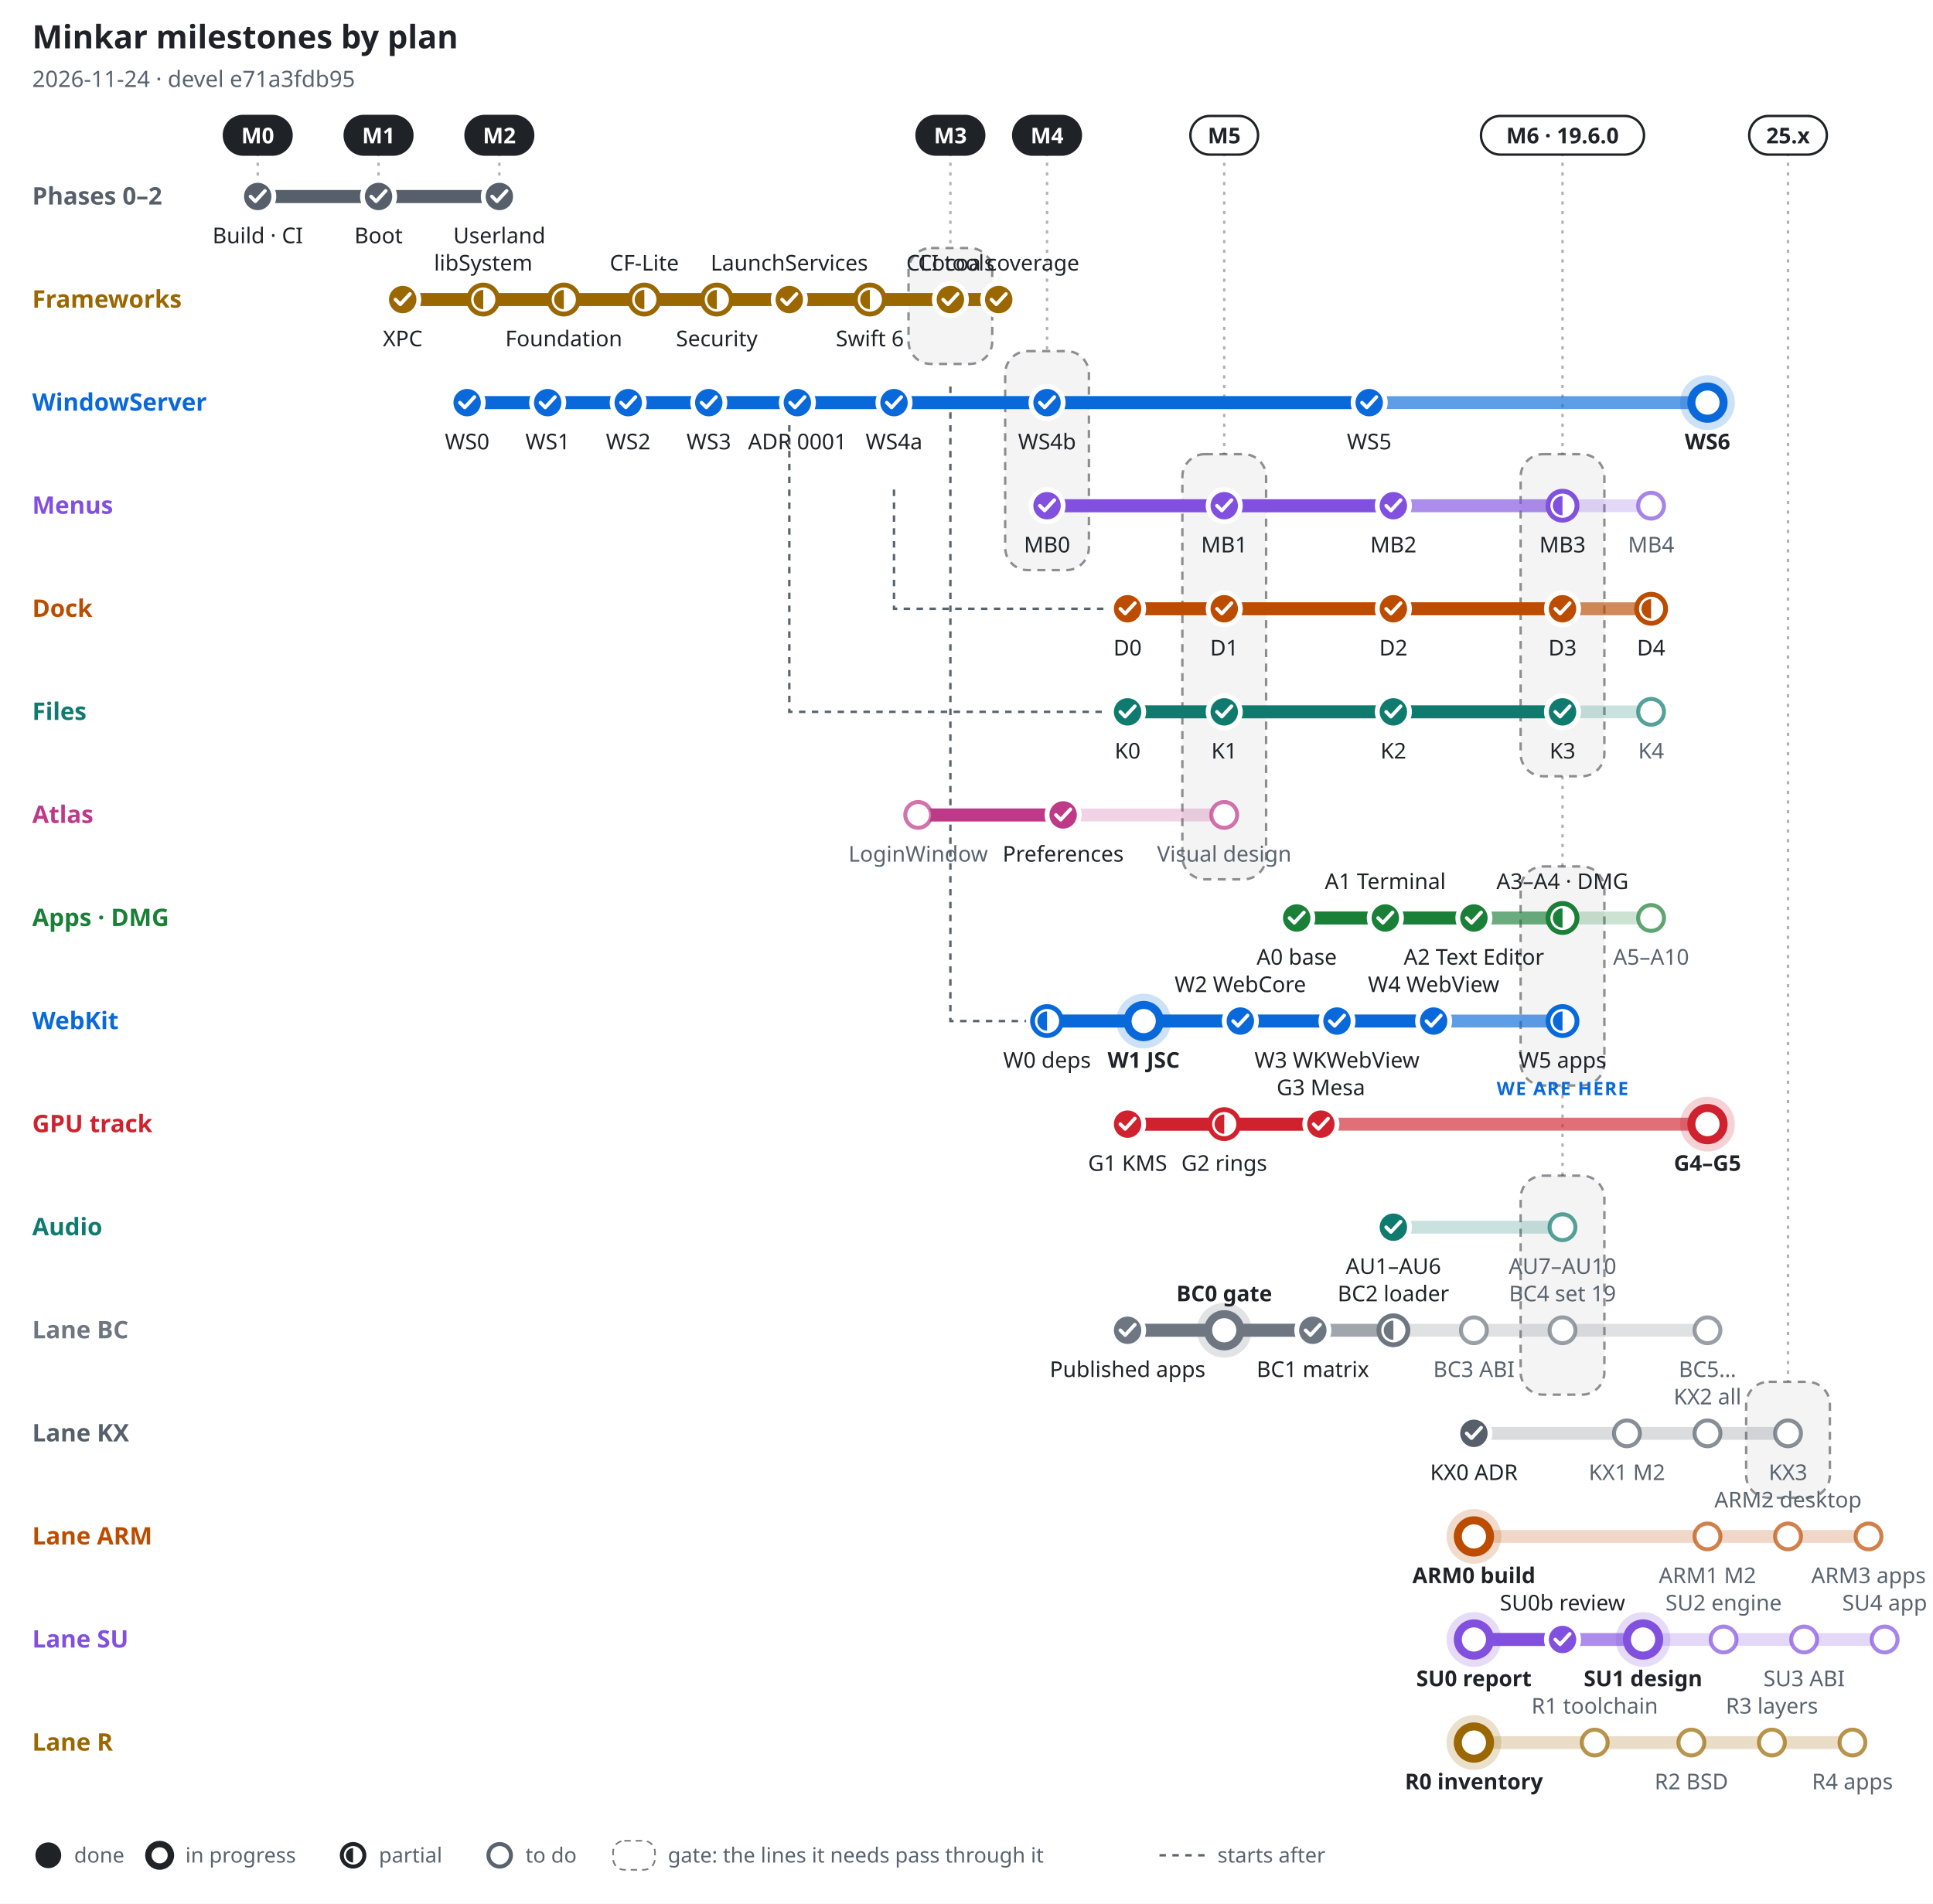
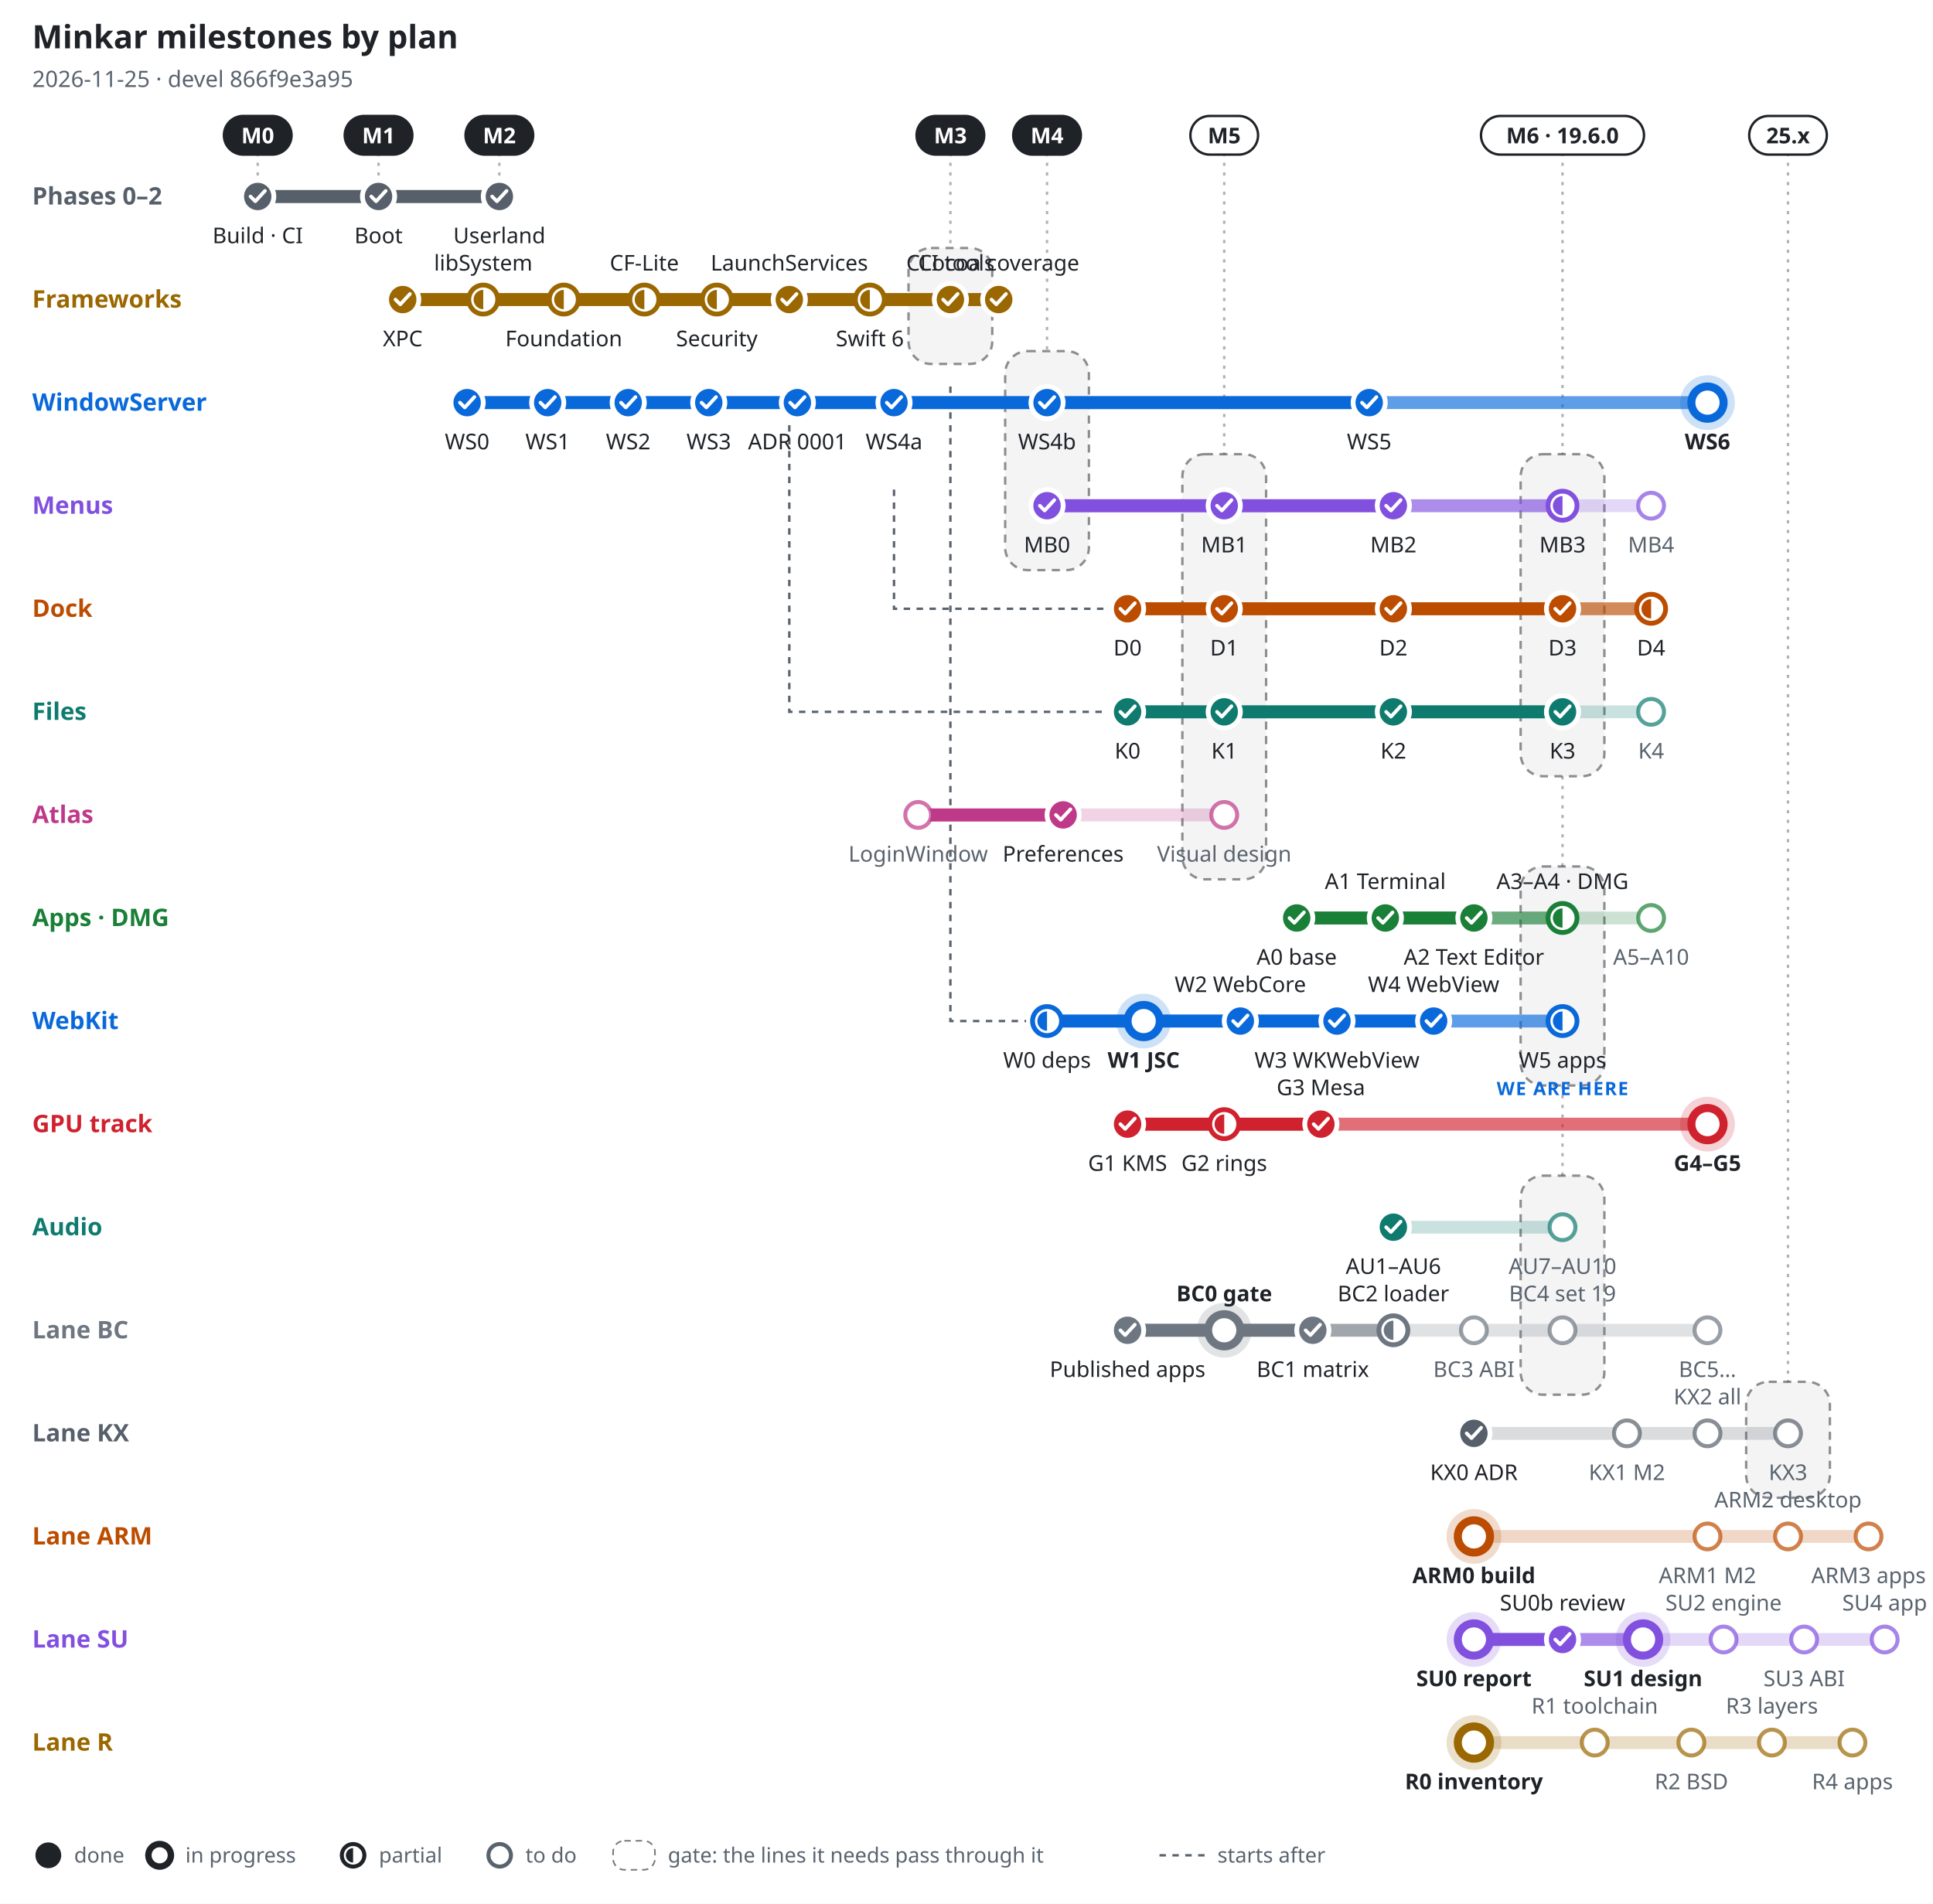
- <svg xmlns="http://www.w3.org/2000/svg" width="1200" height="1182" viewBox="0 0 1200 1182" font-family="-apple-system, BlinkMacSystemFont, 'Segoe UI', 'Noto Sans', Helvetica, Arial, sans-serif" role="img" aria-label="Minkar milestones by plan, 2026-11-24">
+ <svg xmlns="http://www.w3.org/2000/svg" width="1200" height="1182" viewBox="0 0 1200 1182" font-family="-apple-system, BlinkMacSystemFont, 'Segoe UI', 'Noto Sans', Helvetica, Arial, sans-serif" role="img" aria-label="Minkar milestones by plan, 2026-11-25">
  <rect width="1200" height="1182" fill="#ffffff" />
  <text x="20" y="30" font-size="20" font-weight="700" fill="#1f2328" text-anchor="start">Minkar milestones by plan</text>
-   <text x="20" y="54" font-size="14" font-weight="400" fill="#59636e" text-anchor="start">2026-11-24 · devel e71a3fdb95</text>
+   <text x="20" y="54" font-size="14" font-weight="400" fill="#59636e" text-anchor="start">2026-11-25 · devel 866f9e3a95</text>
  <line x1="160" y1="95" x2="160" y2="110" stroke="#1f2328" stroke-opacity=".35" stroke-width="1.5" stroke-dasharray="2 4" />
  <rect x="139" y="72" width="42" height="24" rx="12" fill="#1f2328" stroke="#1f2328" stroke-width="1.5" />
  <text x="160" y="89" font-size="13.5" font-weight="700" fill="#ffffff" text-anchor="middle">M0</text>
  <line x1="235" y1="95" x2="235" y2="110" stroke="#1f2328" stroke-opacity=".35" stroke-width="1.5" stroke-dasharray="2 4" />
  <rect x="214" y="72" width="42" height="24" rx="12" fill="#1f2328" stroke="#1f2328" stroke-width="1.5" />
  <text x="235" y="89" font-size="13.5" font-weight="700" fill="#ffffff" text-anchor="middle">M1</text>
  <line x1="310" y1="95" x2="310" y2="110" stroke="#1f2328" stroke-opacity=".35" stroke-width="1.5" stroke-dasharray="2 4" />
  <rect x="289" y="72" width="42" height="24" rx="12" fill="#1f2328" stroke="#1f2328" stroke-width="1.5" />
  <text x="310" y="89" font-size="13.5" font-weight="700" fill="#ffffff" text-anchor="middle">M2</text>
  <line x1="590" y1="95" x2="590" y2="154" stroke="#1f2328" stroke-opacity=".35" stroke-width="1.5" stroke-dasharray="2 4" />
  <rect x="564" y="154" width="52" height="72" rx="14" fill="#1f2328" fill-opacity=".05" stroke="#1f2328" stroke-opacity=".5" stroke-width="1.5" stroke-dasharray="5 4" />
  <rect x="569" y="72" width="42" height="24" rx="12" fill="#1f2328" stroke="#1f2328" stroke-width="1.5" />
  <text x="590" y="89" font-size="13.5" font-weight="700" fill="#ffffff" text-anchor="middle">M3</text>
  <line x1="650" y1="95" x2="650" y2="218" stroke="#1f2328" stroke-opacity=".35" stroke-width="1.5" stroke-dasharray="2 4" />
  <rect x="624" y="218" width="52" height="136" rx="14" fill="#1f2328" fill-opacity=".05" stroke="#1f2328" stroke-opacity=".5" stroke-width="1.5" stroke-dasharray="5 4" />
  <rect x="629" y="72" width="42" height="24" rx="12" fill="#1f2328" stroke="#1f2328" stroke-width="1.5" />
  <text x="650" y="89" font-size="13.5" font-weight="700" fill="#ffffff" text-anchor="middle">M4</text>
  <line x1="760" y1="95" x2="760" y2="282" stroke="#1f2328" stroke-opacity=".35" stroke-width="1.5" stroke-dasharray="2 4" />
  <rect x="734" y="282" width="52" height="264" rx="14" fill="#1f2328" fill-opacity=".05" stroke="#1f2328" stroke-opacity=".5" stroke-width="1.5" stroke-dasharray="5 4" />
  <rect x="739" y="72" width="42" height="24" rx="12" fill="#ffffff" stroke="#1f2328" stroke-width="1.5" />
  <text x="760" y="89" font-size="13.5" font-weight="700" fill="#1f2328" text-anchor="middle">M5</text>
  <line x1="970" y1="95" x2="970" y2="282" stroke="#1f2328" stroke-opacity=".35" stroke-width="1.5" stroke-dasharray="2 4" />
  <rect x="944" y="282" width="52" height="200" rx="14" fill="#1f2328" fill-opacity=".05" stroke="#1f2328" stroke-opacity=".5" stroke-width="1.5" stroke-dasharray="5 4" />
  <line x1="970" y1="482" x2="970" y2="538" stroke="#1f2328" stroke-opacity=".35" stroke-width="1.5" stroke-dasharray="2 4" />
  <rect x="944" y="538" width="52" height="136" rx="14" fill="#1f2328" fill-opacity=".05" stroke="#1f2328" stroke-opacity=".5" stroke-width="1.5" stroke-dasharray="5 4" />
  <line x1="970" y1="674" x2="970" y2="730" stroke="#1f2328" stroke-opacity=".35" stroke-width="1.5" stroke-dasharray="2 4" />
  <rect x="944" y="730" width="52" height="136" rx="14" fill="#1f2328" fill-opacity=".05" stroke="#1f2328" stroke-opacity=".5" stroke-width="1.5" stroke-dasharray="5 4" />
  <rect x="919.4" y="72" width="101.2" height="24" rx="12" fill="#ffffff" stroke="#1f2328" stroke-width="1.5" />
  <text x="970" y="89" font-size="13.5" font-weight="700" fill="#1f2328" text-anchor="middle">M6 · 19.6.0</text>
  <line x1="1110" y1="95" x2="1110" y2="858" stroke="#1f2328" stroke-opacity=".35" stroke-width="1.5" stroke-dasharray="2 4" />
  <rect x="1084" y="858" width="52" height="72" rx="14" fill="#1f2328" fill-opacity=".05" stroke="#1f2328" stroke-opacity=".5" stroke-width="1.5" stroke-dasharray="5 4" />
  <rect x="1085.9" y="72" width="48.2" height="24" rx="12" fill="#ffffff" stroke="#1f2328" stroke-width="1.5" />
  <text x="1110" y="89" font-size="13.5" font-weight="700" fill="#1f2328" text-anchor="middle">25.x</text>
  <path d="M555 304 V378 H687" fill="none" stroke="#59636e" stroke-width="1.5" stroke-dasharray="4 4" />
  <path d="M490 240 V442 H687" fill="none" stroke="#59636e" stroke-width="1.5" stroke-dasharray="4 4" />
  <path d="M590 240 V634 H637" fill="none" stroke="#59636e" stroke-width="1.5" stroke-dasharray="4 4" />
  <text x="20" y="127" font-size="15" font-weight="700" fill="#57606a" text-anchor="start">Phases 0–2</text>
  <line x1="160" y1="122" x2="310" y2="122" stroke="#57606a" stroke-opacity=".22" stroke-width="8" stroke-linecap="round" />
  <line x1="160" y1="122" x2="310" y2="122" stroke="#57606a" stroke-opacity=".55" stroke-width="8" stroke-linecap="round" />
  <line x1="160" y1="122" x2="310" y2="122" stroke="#57606a" stroke-opacity="1" stroke-width="8" stroke-linecap="round" />
  <circle cx="160" cy="122" r="10" fill="#57606a" stroke="#ffffff" stroke-width="3" />
  <path d="M155.5 122 l3 3 l6 -6.5" fill="none" stroke="#ffffff" stroke-width="2.2" stroke-linecap="round" stroke-linejoin="round" />
  <text x="160" y="151" font-size="13.5" font-weight="500" fill="#1f2328" text-anchor="middle">Build · CI</text>
  <circle cx="235" cy="122" r="10" fill="#57606a" stroke="#ffffff" stroke-width="3" />
  <path d="M230.5 122 l3 3 l6 -6.5" fill="none" stroke="#ffffff" stroke-width="2.2" stroke-linecap="round" stroke-linejoin="round" />
  <text x="235" y="151" font-size="13.5" font-weight="500" fill="#1f2328" text-anchor="middle">Boot</text>
  <circle cx="310" cy="122" r="10" fill="#57606a" stroke="#ffffff" stroke-width="3" />
  <path d="M305.5 122 l3 3 l6 -6.5" fill="none" stroke="#ffffff" stroke-width="2.2" stroke-linecap="round" stroke-linejoin="round" />
  <text x="310" y="151" font-size="13.5" font-weight="500" fill="#1f2328" text-anchor="middle">Userland</text>
  <text x="20" y="191" font-size="15" font-weight="700" fill="#9a6700" text-anchor="start">Frameworks</text>
  <line x1="250" y1="186" x2="620" y2="186" stroke="#9a6700" stroke-opacity=".22" stroke-width="8" stroke-linecap="round" />
  <line x1="250" y1="186" x2="620" y2="186" stroke="#9a6700" stroke-opacity=".55" stroke-width="8" stroke-linecap="round" />
  <line x1="250" y1="186" x2="620" y2="186" stroke="#9a6700" stroke-opacity="1" stroke-width="8" stroke-linecap="round" />
  <circle cx="250" cy="186" r="10" fill="#9a6700" stroke="#ffffff" stroke-width="3" />
  <path d="M245.5 186 l3 3 l6 -6.5" fill="none" stroke="#ffffff" stroke-width="2.2" stroke-linecap="round" stroke-linejoin="round" />
  <text x="250" y="215" font-size="13.5" font-weight="500" fill="#1f2328" text-anchor="middle">XPC</text>
  <circle cx="300" cy="186" r="9" fill="#ffffff" stroke="#9a6700" stroke-width="3" />
  <path d="M300 180 A6 6 0 0 0 300 192 Z" fill="#9a6700" />
  <text x="300" y="168" font-size="13.5" font-weight="500" fill="#1f2328" text-anchor="middle">libSystem</text>
  <circle cx="350" cy="186" r="9" fill="#ffffff" stroke="#9a6700" stroke-width="3" />
  <path d="M350 180 A6 6 0 0 0 350 192 Z" fill="#9a6700" />
  <text x="350" y="215" font-size="13.5" font-weight="500" fill="#1f2328" text-anchor="middle">Foundation</text>
  <circle cx="400" cy="186" r="9" fill="#ffffff" stroke="#9a6700" stroke-width="3" />
  <path d="M400 180 A6 6 0 0 0 400 192 Z" fill="#9a6700" />
  <text x="400" y="168" font-size="13.5" font-weight="500" fill="#1f2328" text-anchor="middle">CF-Lite</text>
  <circle cx="445" cy="186" r="9" fill="#ffffff" stroke="#9a6700" stroke-width="3" />
  <path d="M445 180 A6 6 0 0 0 445 192 Z" fill="#9a6700" />
  <text x="445" y="215" font-size="13.5" font-weight="500" fill="#1f2328" text-anchor="middle">Security</text>
  <circle cx="490" cy="186" r="10" fill="#9a6700" stroke="#ffffff" stroke-width="3" />
  <path d="M485.5 186 l3 3 l6 -6.5" fill="none" stroke="#ffffff" stroke-width="2.2" stroke-linecap="round" stroke-linejoin="round" />
  <text x="490" y="168" font-size="13.5" font-weight="500" fill="#1f2328" text-anchor="middle">LaunchServices</text>
  <circle cx="540" cy="186" r="9" fill="#ffffff" stroke="#9a6700" stroke-width="3" />
  <path d="M540 180 A6 6 0 0 0 540 192 Z" fill="#9a6700" />
  <text x="540" y="215" font-size="13.5" font-weight="500" fill="#1f2328" text-anchor="middle">Swift 6</text>
  <circle cx="590" cy="186" r="10" fill="#9a6700" stroke="#ffffff" stroke-width="3" />
  <path d="M585.5 186 l3 3 l6 -6.5" fill="none" stroke="#ffffff" stroke-width="2.2" stroke-linecap="round" stroke-linejoin="round" />
  <text x="590" y="168" font-size="13.5" font-weight="500" fill="#1f2328" text-anchor="middle">CLI tools</text>
  <circle cx="620" cy="186" r="10" fill="#9a6700" stroke="#ffffff" stroke-width="3" />
  <path d="M615.5 186 l3 3 l6 -6.5" fill="none" stroke="#ffffff" stroke-width="2.2" stroke-linecap="round" stroke-linejoin="round" />
  <text x="620" y="168" font-size="13.5" font-weight="500" fill="#1f2328" text-anchor="middle">Cocoa coverage</text>
  <text x="20" y="255" font-size="15" font-weight="700" fill="#0969da" text-anchor="start">WindowServer</text>
  <line x1="290" y1="250" x2="1060" y2="250" stroke="#0969da" stroke-opacity=".22" stroke-width="8" stroke-linecap="round" />
  <line x1="290" y1="250" x2="1060" y2="250" stroke="#0969da" stroke-opacity=".55" stroke-width="8" stroke-linecap="round" />
  <line x1="290" y1="250" x2="850" y2="250" stroke="#0969da" stroke-opacity="1" stroke-width="8" stroke-linecap="round" />
  <circle cx="290" cy="250" r="10" fill="#0969da" stroke="#ffffff" stroke-width="3" />
  <path d="M285.5 250 l3 3 l6 -6.5" fill="none" stroke="#ffffff" stroke-width="2.2" stroke-linecap="round" stroke-linejoin="round" />
  <text x="290" y="279" font-size="13.5" font-weight="500" fill="#1f2328" text-anchor="middle">WS0</text>
  <circle cx="340" cy="250" r="10" fill="#0969da" stroke="#ffffff" stroke-width="3" />
  <path d="M335.5 250 l3 3 l6 -6.5" fill="none" stroke="#ffffff" stroke-width="2.2" stroke-linecap="round" stroke-linejoin="round" />
  <text x="340" y="279" font-size="13.5" font-weight="500" fill="#1f2328" text-anchor="middle">WS1</text>
  <circle cx="390" cy="250" r="10" fill="#0969da" stroke="#ffffff" stroke-width="3" />
  <path d="M385.5 250 l3 3 l6 -6.5" fill="none" stroke="#ffffff" stroke-width="2.2" stroke-linecap="round" stroke-linejoin="round" />
  <text x="390" y="279" font-size="13.5" font-weight="500" fill="#1f2328" text-anchor="middle">WS2</text>
  <circle cx="440" cy="250" r="10" fill="#0969da" stroke="#ffffff" stroke-width="3" />
  <path d="M435.5 250 l3 3 l6 -6.5" fill="none" stroke="#ffffff" stroke-width="2.2" stroke-linecap="round" stroke-linejoin="round" />
  <text x="440" y="279" font-size="13.5" font-weight="500" fill="#1f2328" text-anchor="middle">WS3</text>
  <circle cx="495" cy="250" r="10" fill="#0969da" stroke="#ffffff" stroke-width="3" />
  <path d="M490.5 250 l3 3 l6 -6.5" fill="none" stroke="#ffffff" stroke-width="2.2" stroke-linecap="round" stroke-linejoin="round" />
  <text x="495" y="279" font-size="13.5" font-weight="500" fill="#1f2328" text-anchor="middle">ADR 0001</text>
  <circle cx="555" cy="250" r="10" fill="#0969da" stroke="#ffffff" stroke-width="3" />
  <path d="M550.5 250 l3 3 l6 -6.5" fill="none" stroke="#ffffff" stroke-width="2.2" stroke-linecap="round" stroke-linejoin="round" />
  <text x="555" y="279" font-size="13.5" font-weight="500" fill="#1f2328" text-anchor="middle">WS4a</text>
  <circle cx="650" cy="250" r="10" fill="#0969da" stroke="#ffffff" stroke-width="3" />
  <path d="M645.5 250 l3 3 l6 -6.5" fill="none" stroke="#ffffff" stroke-width="2.2" stroke-linecap="round" stroke-linejoin="round" />
  <text x="650" y="279" font-size="13.5" font-weight="500" fill="#1f2328" text-anchor="middle">WS4b</text>
  <circle cx="850" cy="250" r="10" fill="#0969da" stroke="#ffffff" stroke-width="3" />
  <path d="M845.5 250 l3 3 l6 -6.5" fill="none" stroke="#ffffff" stroke-width="2.2" stroke-linecap="round" stroke-linejoin="round" />
  <text x="850" y="279" font-size="13.5" font-weight="500" fill="#1f2328" text-anchor="middle">WS5</text>
  <circle cx="1060" cy="250" r="17" fill="#0969da" fill-opacity=".2" />
  <circle cx="1060" cy="250" r="10" fill="#ffffff" stroke="#0969da" stroke-width="5" />
  <text x="1060" y="279" font-size="13.5" font-weight="700" fill="#1f2328" text-anchor="middle">WS6</text>
  <text x="20" y="319" font-size="15" font-weight="700" fill="#8250df" text-anchor="start">Menus</text>
  <line x1="650" y1="314" x2="1025" y2="314" stroke="#8250df" stroke-opacity=".22" stroke-width="8" stroke-linecap="round" />
  <line x1="650" y1="314" x2="970" y2="314" stroke="#8250df" stroke-opacity=".55" stroke-width="8" stroke-linecap="round" />
  <line x1="650" y1="314" x2="865" y2="314" stroke="#8250df" stroke-opacity="1" stroke-width="8" stroke-linecap="round" />
  <circle cx="650" cy="314" r="10" fill="#8250df" stroke="#ffffff" stroke-width="3" />
  <path d="M645.5 314 l3 3 l6 -6.5" fill="none" stroke="#ffffff" stroke-width="2.2" stroke-linecap="round" stroke-linejoin="round" />
  <text x="650" y="343" font-size="13.5" font-weight="500" fill="#1f2328" text-anchor="middle">MB0</text>
  <circle cx="760" cy="314" r="10" fill="#8250df" stroke="#ffffff" stroke-width="3" />
  <path d="M755.5 314 l3 3 l6 -6.5" fill="none" stroke="#ffffff" stroke-width="2.2" stroke-linecap="round" stroke-linejoin="round" />
  <text x="760" y="343" font-size="13.5" font-weight="500" fill="#1f2328" text-anchor="middle">MB1</text>
  <circle cx="865" cy="314" r="10" fill="#8250df" stroke="#ffffff" stroke-width="3" />
  <path d="M860.5 314 l3 3 l6 -6.5" fill="none" stroke="#ffffff" stroke-width="2.2" stroke-linecap="round" stroke-linejoin="round" />
  <text x="865" y="343" font-size="13.5" font-weight="500" fill="#1f2328" text-anchor="middle">MB2</text>
  <circle cx="970" cy="314" r="9" fill="#ffffff" stroke="#8250df" stroke-width="3" />
  <path d="M970 308 A6 6 0 0 0 970 320 Z" fill="#8250df" />
  <text x="970" y="343" font-size="13.5" font-weight="500" fill="#1f2328" text-anchor="middle">MB3</text>
  <circle cx="1025" cy="314" r="8" fill="#ffffff" stroke="#8250df" stroke-opacity=".7" stroke-width="2.5" />
  <text x="1025" y="343" font-size="13.5" font-weight="500" fill="#59636e" text-anchor="middle">MB4</text>
  <text x="20" y="383" font-size="15" font-weight="700" fill="#bc4c00" text-anchor="start">Dock</text>
  <line x1="700" y1="378" x2="1025" y2="378" stroke="#bc4c00" stroke-opacity=".22" stroke-width="8" stroke-linecap="round" />
  <line x1="700" y1="378" x2="1025" y2="378" stroke="#bc4c00" stroke-opacity=".55" stroke-width="8" stroke-linecap="round" />
  <line x1="700" y1="378" x2="970" y2="378" stroke="#bc4c00" stroke-opacity="1" stroke-width="8" stroke-linecap="round" />
  <circle cx="700" cy="378" r="10" fill="#bc4c00" stroke="#ffffff" stroke-width="3" />
  <path d="M695.5 378 l3 3 l6 -6.5" fill="none" stroke="#ffffff" stroke-width="2.2" stroke-linecap="round" stroke-linejoin="round" />
  <text x="700" y="407" font-size="13.5" font-weight="500" fill="#1f2328" text-anchor="middle">D0</text>
  <circle cx="760" cy="378" r="10" fill="#bc4c00" stroke="#ffffff" stroke-width="3" />
  <path d="M755.5 378 l3 3 l6 -6.5" fill="none" stroke="#ffffff" stroke-width="2.2" stroke-linecap="round" stroke-linejoin="round" />
  <text x="760" y="407" font-size="13.5" font-weight="500" fill="#1f2328" text-anchor="middle">D1</text>
  <circle cx="865" cy="378" r="10" fill="#bc4c00" stroke="#ffffff" stroke-width="3" />
  <path d="M860.5 378 l3 3 l6 -6.5" fill="none" stroke="#ffffff" stroke-width="2.2" stroke-linecap="round" stroke-linejoin="round" />
  <text x="865" y="407" font-size="13.5" font-weight="500" fill="#1f2328" text-anchor="middle">D2</text>
  <circle cx="970" cy="378" r="10" fill="#bc4c00" stroke="#ffffff" stroke-width="3" />
  <path d="M965.5 378 l3 3 l6 -6.5" fill="none" stroke="#ffffff" stroke-width="2.2" stroke-linecap="round" stroke-linejoin="round" />
  <text x="970" y="407" font-size="13.5" font-weight="500" fill="#1f2328" text-anchor="middle">D3</text>
  <circle cx="1025" cy="378" r="9" fill="#ffffff" stroke="#bc4c00" stroke-width="3" />
  <path d="M1025 372 A6 6 0 0 0 1025 384 Z" fill="#bc4c00" />
  <text x="1025" y="407" font-size="13.5" font-weight="500" fill="#1f2328" text-anchor="middle">D4</text>
  <text x="20" y="447" font-size="15" font-weight="700" fill="#0f7b6f" text-anchor="start">Files</text>
  <line x1="700" y1="442" x2="1025" y2="442" stroke="#0f7b6f" stroke-opacity=".22" stroke-width="8" stroke-linecap="round" />
  <line x1="700" y1="442" x2="970" y2="442" stroke="#0f7b6f" stroke-opacity=".55" stroke-width="8" stroke-linecap="round" />
  <line x1="700" y1="442" x2="970" y2="442" stroke="#0f7b6f" stroke-opacity="1" stroke-width="8" stroke-linecap="round" />
  <circle cx="700" cy="442" r="10" fill="#0f7b6f" stroke="#ffffff" stroke-width="3" />
  <path d="M695.5 442 l3 3 l6 -6.5" fill="none" stroke="#ffffff" stroke-width="2.2" stroke-linecap="round" stroke-linejoin="round" />
  <text x="700" y="471" font-size="13.5" font-weight="500" fill="#1f2328" text-anchor="middle">K0</text>
  <circle cx="760" cy="442" r="10" fill="#0f7b6f" stroke="#ffffff" stroke-width="3" />
  <path d="M755.5 442 l3 3 l6 -6.5" fill="none" stroke="#ffffff" stroke-width="2.2" stroke-linecap="round" stroke-linejoin="round" />
  <text x="760" y="471" font-size="13.5" font-weight="500" fill="#1f2328" text-anchor="middle">K1</text>
  <circle cx="865" cy="442" r="10" fill="#0f7b6f" stroke="#ffffff" stroke-width="3" />
  <path d="M860.5 442 l3 3 l6 -6.5" fill="none" stroke="#ffffff" stroke-width="2.2" stroke-linecap="round" stroke-linejoin="round" />
  <text x="865" y="471" font-size="13.5" font-weight="500" fill="#1f2328" text-anchor="middle">K2</text>
  <circle cx="970" cy="442" r="10" fill="#0f7b6f" stroke="#ffffff" stroke-width="3" />
  <path d="M965.5 442 l3 3 l6 -6.5" fill="none" stroke="#ffffff" stroke-width="2.2" stroke-linecap="round" stroke-linejoin="round" />
  <text x="970" y="471" font-size="13.5" font-weight="500" fill="#1f2328" text-anchor="middle">K3</text>
  <circle cx="1025" cy="442" r="8" fill="#ffffff" stroke="#0f7b6f" stroke-opacity=".7" stroke-width="2.5" />
  <text x="1025" y="471" font-size="13.5" font-weight="500" fill="#59636e" text-anchor="middle">K4</text>
  <text x="20" y="511" font-size="15" font-weight="700" fill="#bf3989" text-anchor="start">Atlas</text>
  <line x1="570" y1="506" x2="760" y2="506" stroke="#bf3989" stroke-opacity=".22" stroke-width="8" stroke-linecap="round" />
  <line x1="570" y1="506" x2="660" y2="506" stroke="#bf3989" stroke-opacity=".55" stroke-width="8" stroke-linecap="round" />
  <line x1="570" y1="506" x2="660" y2="506" stroke="#bf3989" stroke-opacity="1" stroke-width="8" stroke-linecap="round" />
  <circle cx="570" cy="506" r="8" fill="#ffffff" stroke="#bf3989" stroke-opacity=".7" stroke-width="2.5" />
  <text x="570" y="535" font-size="13.5" font-weight="500" fill="#59636e" text-anchor="middle">LoginWindow</text>
  <circle cx="660" cy="506" r="10" fill="#bf3989" stroke="#ffffff" stroke-width="3" />
  <path d="M655.5 506 l3 3 l6 -6.5" fill="none" stroke="#ffffff" stroke-width="2.2" stroke-linecap="round" stroke-linejoin="round" />
  <text x="660" y="535" font-size="13.5" font-weight="500" fill="#1f2328" text-anchor="middle">Preferences</text>
  <circle cx="760" cy="506" r="8" fill="#ffffff" stroke="#bf3989" stroke-opacity=".7" stroke-width="2.5" />
  <text x="760" y="535" font-size="13.5" font-weight="500" fill="#59636e" text-anchor="middle">Visual design</text>
  <text x="20" y="575" font-size="15" font-weight="700" fill="#1a7f37" text-anchor="start">Apps · DMG</text>
  <line x1="805" y1="570" x2="1025" y2="570" stroke="#1a7f37" stroke-opacity=".22" stroke-width="8" stroke-linecap="round" />
  <line x1="805" y1="570" x2="970" y2="570" stroke="#1a7f37" stroke-opacity=".55" stroke-width="8" stroke-linecap="round" />
  <line x1="805" y1="570" x2="915" y2="570" stroke="#1a7f37" stroke-opacity="1" stroke-width="8" stroke-linecap="round" />
  <circle cx="805" cy="570" r="10" fill="#1a7f37" stroke="#ffffff" stroke-width="3" />
  <path d="M800.5 570 l3 3 l6 -6.5" fill="none" stroke="#ffffff" stroke-width="2.2" stroke-linecap="round" stroke-linejoin="round" />
  <text x="805" y="599" font-size="13.5" font-weight="500" fill="#1f2328" text-anchor="middle">A0 base</text>
  <circle cx="860" cy="570" r="10" fill="#1a7f37" stroke="#ffffff" stroke-width="3" />
  <path d="M855.5 570 l3 3 l6 -6.5" fill="none" stroke="#ffffff" stroke-width="2.2" stroke-linecap="round" stroke-linejoin="round" />
  <text x="860" y="552" font-size="13.5" font-weight="500" fill="#1f2328" text-anchor="middle">A1 Terminal</text>
  <circle cx="915" cy="570" r="10" fill="#1a7f37" stroke="#ffffff" stroke-width="3" />
  <path d="M910.5 570 l3 3 l6 -6.5" fill="none" stroke="#ffffff" stroke-width="2.2" stroke-linecap="round" stroke-linejoin="round" />
  <text x="915" y="599" font-size="13.5" font-weight="500" fill="#1f2328" text-anchor="middle">A2 Text Editor</text>
  <circle cx="970" cy="570" r="9" fill="#ffffff" stroke="#1a7f37" stroke-width="3" />
  <path d="M970 564 A6 6 0 0 0 970 576 Z" fill="#1a7f37" />
  <text x="970" y="552" font-size="13.5" font-weight="500" fill="#1f2328" text-anchor="middle">A3–A4 · DMG</text>
  <circle cx="1025" cy="570" r="8" fill="#ffffff" stroke="#1a7f37" stroke-opacity=".7" stroke-width="2.5" />
  <text x="1025" y="599" font-size="13.5" font-weight="500" fill="#59636e" text-anchor="middle">A5–A10</text>
  <text x="20" y="639" font-size="15" font-weight="700" fill="#0969da" text-anchor="start">WebKit</text>
  <line x1="650" y1="634" x2="970" y2="634" stroke="#0969da" stroke-opacity=".22" stroke-width="8" stroke-linecap="round" />
  <line x1="650" y1="634" x2="970" y2="634" stroke="#0969da" stroke-opacity=".55" stroke-width="8" stroke-linecap="round" />
  <line x1="650" y1="634" x2="890" y2="634" stroke="#0969da" stroke-opacity="1" stroke-width="8" stroke-linecap="round" />
  <circle cx="650" cy="634" r="9" fill="#ffffff" stroke="#0969da" stroke-width="3" />
  <path d="M650 628 A6 6 0 0 0 650 640 Z" fill="#0969da" />
  <text x="650" y="663" font-size="13.5" font-weight="500" fill="#1f2328" text-anchor="middle">W0 deps</text>
  <circle cx="710" cy="634" r="17" fill="#0969da" fill-opacity=".2" />
  <circle cx="710" cy="634" r="10" fill="#ffffff" stroke="#0969da" stroke-width="5" />
  <text x="710" y="663" font-size="13.5" font-weight="700" fill="#1f2328" text-anchor="middle">W1 JSC</text>
  <circle cx="770" cy="634" r="10" fill="#0969da" stroke="#ffffff" stroke-width="3" />
  <path d="M765.5 634 l3 3 l6 -6.5" fill="none" stroke="#ffffff" stroke-width="2.2" stroke-linecap="round" stroke-linejoin="round" />
  <text x="770" y="616" font-size="13.5" font-weight="500" fill="#1f2328" text-anchor="middle">W2 WebCore</text>
  <circle cx="830" cy="634" r="10" fill="#0969da" stroke="#ffffff" stroke-width="3" />
  <path d="M825.5 634 l3 3 l6 -6.5" fill="none" stroke="#ffffff" stroke-width="2.2" stroke-linecap="round" stroke-linejoin="round" />
  <text x="830" y="663" font-size="13.5" font-weight="500" fill="#1f2328" text-anchor="middle">W3 WKWebView</text>
  <circle cx="890" cy="634" r="10" fill="#0969da" stroke="#ffffff" stroke-width="3" />
  <path d="M885.5 634 l3 3 l6 -6.5" fill="none" stroke="#ffffff" stroke-width="2.2" stroke-linecap="round" stroke-linejoin="round" />
  <text x="890" y="616" font-size="13.5" font-weight="500" fill="#1f2328" text-anchor="middle">W4 WebView</text>
  <circle cx="970" cy="634" r="9" fill="#ffffff" stroke="#0969da" stroke-width="3" />
  <path d="M970 628 A6 6 0 0 0 970 640 Z" fill="#0969da" />
  <text x="970" y="663" font-size="13.5" font-weight="500" fill="#1f2328" text-anchor="middle">W5 apps</text>
  <text x="970" y="680" font-size="11.5" font-weight="800" fill="#0969da" text-anchor="middle" letter-spacing=".06em">WE ARE HERE</text>
  <text x="20" y="703" font-size="15" font-weight="700" fill="#cf222e" text-anchor="start">GPU track</text>
  <line x1="700" y1="698" x2="1060" y2="698" stroke="#cf222e" stroke-opacity=".22" stroke-width="8" stroke-linecap="round" />
  <line x1="700" y1="698" x2="1060" y2="698" stroke="#cf222e" stroke-opacity=".55" stroke-width="8" stroke-linecap="round" />
  <line x1="700" y1="698" x2="820" y2="698" stroke="#cf222e" stroke-opacity="1" stroke-width="8" stroke-linecap="round" />
  <circle cx="700" cy="698" r="10" fill="#cf222e" stroke="#ffffff" stroke-width="3" />
  <path d="M695.5 698 l3 3 l6 -6.5" fill="none" stroke="#ffffff" stroke-width="2.2" stroke-linecap="round" stroke-linejoin="round" />
  <text x="700" y="727" font-size="13.5" font-weight="500" fill="#1f2328" text-anchor="middle">G1 KMS</text>
  <circle cx="760" cy="698" r="9" fill="#ffffff" stroke="#cf222e" stroke-width="3" />
  <path d="M760 692 A6 6 0 0 0 760 704 Z" fill="#cf222e" />
  <text x="760" y="727" font-size="13.5" font-weight="500" fill="#1f2328" text-anchor="middle">G2 rings</text>
  <circle cx="820" cy="698" r="10" fill="#cf222e" stroke="#ffffff" stroke-width="3" />
  <path d="M815.5 698 l3 3 l6 -6.5" fill="none" stroke="#ffffff" stroke-width="2.2" stroke-linecap="round" stroke-linejoin="round" />
  <text x="820" y="680" font-size="13.5" font-weight="500" fill="#1f2328" text-anchor="middle">G3 Mesa</text>
  <circle cx="1060" cy="698" r="17" fill="#cf222e" fill-opacity=".2" />
  <circle cx="1060" cy="698" r="10" fill="#ffffff" stroke="#cf222e" stroke-width="5" />
  <text x="1060" y="727" font-size="13.5" font-weight="700" fill="#1f2328" text-anchor="middle">G4–G5</text>
  <text x="20" y="767" font-size="15" font-weight="700" fill="#0f7b6f" text-anchor="start">Audio</text>
  <line x1="865" y1="762" x2="970" y2="762" stroke="#0f7b6f" stroke-opacity=".22" stroke-width="8" stroke-linecap="round" />
  <line x1="865" y1="762" x2="865" y2="762" stroke="#0f7b6f" stroke-opacity=".55" stroke-width="8" stroke-linecap="round" />
  <line x1="865" y1="762" x2="865" y2="762" stroke="#0f7b6f" stroke-opacity="1" stroke-width="8" stroke-linecap="round" />
  <circle cx="865" cy="762" r="10" fill="#0f7b6f" stroke="#ffffff" stroke-width="3" />
  <path d="M860.5 762 l3 3 l6 -6.5" fill="none" stroke="#ffffff" stroke-width="2.2" stroke-linecap="round" stroke-linejoin="round" />
  <text x="865" y="791" font-size="13.5" font-weight="500" fill="#1f2328" text-anchor="middle">AU1–AU6</text>
  <circle cx="970" cy="762" r="8" fill="#ffffff" stroke="#0f7b6f" stroke-opacity=".7" stroke-width="2.5" />
  <text x="970" y="791" font-size="13.5" font-weight="500" fill="#59636e" text-anchor="middle">AU7–AU10</text>
  <text x="20" y="831" font-size="15" font-weight="700" fill="#6e7781" text-anchor="start">Lane BC</text>
  <line x1="700" y1="826" x2="1060" y2="826" stroke="#6e7781" stroke-opacity=".22" stroke-width="8" stroke-linecap="round" />
  <line x1="700" y1="826" x2="865" y2="826" stroke="#6e7781" stroke-opacity=".55" stroke-width="8" stroke-linecap="round" />
  <line x1="700" y1="826" x2="815" y2="826" stroke="#6e7781" stroke-opacity="1" stroke-width="8" stroke-linecap="round" />
  <circle cx="700" cy="826" r="10" fill="#6e7781" stroke="#ffffff" stroke-width="3" />
  <path d="M695.5 826 l3 3 l6 -6.5" fill="none" stroke="#ffffff" stroke-width="2.2" stroke-linecap="round" stroke-linejoin="round" />
  <text x="700" y="855" font-size="13.5" font-weight="500" fill="#1f2328" text-anchor="middle">Published apps</text>
  <circle cx="760" cy="826" r="17" fill="#6e7781" fill-opacity=".2" />
  <circle cx="760" cy="826" r="10" fill="#ffffff" stroke="#6e7781" stroke-width="5" />
  <text x="760" y="808" font-size="13.5" font-weight="700" fill="#1f2328" text-anchor="middle">BC0 gate</text>
  <circle cx="815" cy="826" r="10" fill="#6e7781" stroke="#ffffff" stroke-width="3" />
  <path d="M810.5 826 l3 3 l6 -6.5" fill="none" stroke="#ffffff" stroke-width="2.2" stroke-linecap="round" stroke-linejoin="round" />
  <text x="815" y="855" font-size="13.5" font-weight="500" fill="#1f2328" text-anchor="middle">BC1 matrix</text>
  <circle cx="865" cy="826" r="9" fill="#ffffff" stroke="#6e7781" stroke-width="3" />
  <path d="M865 820 A6 6 0 0 0 865 832 Z" fill="#6e7781" />
  <text x="865" y="808" font-size="13.5" font-weight="500" fill="#1f2328" text-anchor="middle">BC2 loader</text>
  <circle cx="915" cy="826" r="8" fill="#ffffff" stroke="#6e7781" stroke-opacity=".7" stroke-width="2.5" />
  <text x="915" y="855" font-size="13.5" font-weight="500" fill="#59636e" text-anchor="middle">BC3 ABI</text>
  <circle cx="970" cy="826" r="8" fill="#ffffff" stroke="#6e7781" stroke-opacity=".7" stroke-width="2.5" />
  <text x="970" y="808" font-size="13.5" font-weight="500" fill="#59636e" text-anchor="middle">BC4 set 19</text>
  <circle cx="1060" cy="826" r="8" fill="#ffffff" stroke="#6e7781" stroke-opacity=".7" stroke-width="2.5" />
  <text x="1060" y="855" font-size="13.5" font-weight="500" fill="#59636e" text-anchor="middle">BC5…</text>
  <text x="20" y="895" font-size="15" font-weight="700" fill="#57606a" text-anchor="start">Lane KX</text>
  <line x1="915" y1="890" x2="1110" y2="890" stroke="#57606a" stroke-opacity=".22" stroke-width="8" stroke-linecap="round" />
  <line x1="915" y1="890" x2="915" y2="890" stroke="#57606a" stroke-opacity=".55" stroke-width="8" stroke-linecap="round" />
  <line x1="915" y1="890" x2="915" y2="890" stroke="#57606a" stroke-opacity="1" stroke-width="8" stroke-linecap="round" />
  <circle cx="915" cy="890" r="10" fill="#57606a" stroke="#ffffff" stroke-width="3" />
  <path d="M910.5 890 l3 3 l6 -6.5" fill="none" stroke="#ffffff" stroke-width="2.2" stroke-linecap="round" stroke-linejoin="round" />
  <text x="915" y="919" font-size="13.5" font-weight="500" fill="#1f2328" text-anchor="middle">KX0 ADR</text>
  <circle cx="1010" cy="890" r="8" fill="#ffffff" stroke="#57606a" stroke-opacity=".7" stroke-width="2.5" />
  <text x="1010" y="919" font-size="13.5" font-weight="500" fill="#59636e" text-anchor="middle">KX1 M2</text>
  <circle cx="1060" cy="890" r="8" fill="#ffffff" stroke="#57606a" stroke-opacity=".7" stroke-width="2.5" />
  <text x="1060" y="872" font-size="13.5" font-weight="500" fill="#59636e" text-anchor="middle">KX2 all</text>
  <circle cx="1110" cy="890" r="8" fill="#ffffff" stroke="#57606a" stroke-opacity=".7" stroke-width="2.5" />
  <text x="1110" y="919" font-size="13.5" font-weight="500" fill="#59636e" text-anchor="middle">KX3</text>
  <text x="20" y="959" font-size="15" font-weight="700" fill="#bc4c00" text-anchor="start">Lane ARM</text>
  <line x1="915" y1="954" x2="1160" y2="954" stroke="#bc4c00" stroke-opacity=".22" stroke-width="8" stroke-linecap="round" />
  <line x1="915" y1="954" x2="915" y2="954" stroke="#bc4c00" stroke-opacity=".55" stroke-width="8" stroke-linecap="round" />
  <circle cx="915" cy="954" r="17" fill="#bc4c00" fill-opacity=".2" />
  <circle cx="915" cy="954" r="10" fill="#ffffff" stroke="#bc4c00" stroke-width="5" />
  <text x="915" y="983" font-size="13.5" font-weight="700" fill="#1f2328" text-anchor="middle">ARM0 build</text>
  <circle cx="1060" cy="954" r="8" fill="#ffffff" stroke="#bc4c00" stroke-opacity=".7" stroke-width="2.5" />
  <text x="1060" y="983" font-size="13.5" font-weight="500" fill="#59636e" text-anchor="middle">ARM1 M2</text>
  <circle cx="1110" cy="954" r="8" fill="#ffffff" stroke="#bc4c00" stroke-opacity=".7" stroke-width="2.5" />
  <text x="1110" y="936" font-size="13.5" font-weight="500" fill="#59636e" text-anchor="middle">ARM2 desktop</text>
  <circle cx="1160" cy="954" r="8" fill="#ffffff" stroke="#bc4c00" stroke-opacity=".7" stroke-width="2.5" />
  <text x="1160" y="983" font-size="13.5" font-weight="500" fill="#59636e" text-anchor="middle">ARM3 apps</text>
  <text x="20" y="1023" font-size="15" font-weight="700" fill="#8250df" text-anchor="start">Lane SU</text>
  <line x1="915" y1="1018" x2="1170" y2="1018" stroke="#8250df" stroke-opacity=".22" stroke-width="8" stroke-linecap="round" />
  <line x1="915" y1="1018" x2="1020" y2="1018" stroke="#8250df" stroke-opacity=".55" stroke-width="8" stroke-linecap="round" />
  <line x1="915" y1="1018" x2="970" y2="1018" stroke="#8250df" stroke-opacity="1" stroke-width="8" stroke-linecap="round" />
  <circle cx="915" cy="1018" r="17" fill="#8250df" fill-opacity=".2" />
  <circle cx="915" cy="1018" r="10" fill="#ffffff" stroke="#8250df" stroke-width="5" />
  <text x="915" y="1047" font-size="13.5" font-weight="700" fill="#1f2328" text-anchor="middle">SU0 report</text>
  <circle cx="970" cy="1018" r="10" fill="#8250df" stroke="#ffffff" stroke-width="3" />
  <path d="M965.5 1018 l3 3 l6 -6.5" fill="none" stroke="#ffffff" stroke-width="2.2" stroke-linecap="round" stroke-linejoin="round" />
  <text x="970" y="1000" font-size="13.5" font-weight="500" fill="#1f2328" text-anchor="middle">SU0b review</text>
  <circle cx="1020" cy="1018" r="17" fill="#8250df" fill-opacity=".2" />
  <circle cx="1020" cy="1018" r="10" fill="#ffffff" stroke="#8250df" stroke-width="5" />
  <text x="1020" y="1047" font-size="13.5" font-weight="700" fill="#1f2328" text-anchor="middle">SU1 design</text>
  <circle cx="1070" cy="1018" r="8" fill="#ffffff" stroke="#8250df" stroke-opacity=".7" stroke-width="2.5" />
  <text x="1070" y="1000" font-size="13.5" font-weight="500" fill="#59636e" text-anchor="middle">SU2 engine</text>
  <circle cx="1120" cy="1018" r="8" fill="#ffffff" stroke="#8250df" stroke-opacity=".7" stroke-width="2.5" />
  <text x="1120" y="1047" font-size="13.5" font-weight="500" fill="#59636e" text-anchor="middle">SU3 ABI</text>
  <circle cx="1170" cy="1018" r="8" fill="#ffffff" stroke="#8250df" stroke-opacity=".7" stroke-width="2.5" />
  <text x="1170" y="1000" font-size="13.5" font-weight="500" fill="#59636e" text-anchor="middle">SU4 app</text>
  <text x="20" y="1087" font-size="15" font-weight="700" fill="#9a6700" text-anchor="start">Lane R</text>
  <line x1="915" y1="1082" x2="1150" y2="1082" stroke="#9a6700" stroke-opacity=".22" stroke-width="8" stroke-linecap="round" />
  <line x1="915" y1="1082" x2="915" y2="1082" stroke="#9a6700" stroke-opacity=".55" stroke-width="8" stroke-linecap="round" />
  <circle cx="915" cy="1082" r="17" fill="#9a6700" fill-opacity=".2" />
  <circle cx="915" cy="1082" r="10" fill="#ffffff" stroke="#9a6700" stroke-width="5" />
  <text x="915" y="1111" font-size="13.5" font-weight="700" fill="#1f2328" text-anchor="middle">R0 inventory</text>
  <circle cx="990" cy="1082" r="8" fill="#ffffff" stroke="#9a6700" stroke-opacity=".7" stroke-width="2.5" />
  <text x="990" y="1064" font-size="13.5" font-weight="500" fill="#59636e" text-anchor="middle">R1 toolchain</text>
  <circle cx="1050" cy="1082" r="8" fill="#ffffff" stroke="#9a6700" stroke-opacity=".7" stroke-width="2.5" />
  <text x="1050" y="1111" font-size="13.5" font-weight="500" fill="#59636e" text-anchor="middle">R2 BSD</text>
  <circle cx="1100" cy="1082" r="8" fill="#ffffff" stroke="#9a6700" stroke-opacity=".7" stroke-width="2.5" />
  <text x="1100" y="1064" font-size="13.5" font-weight="500" fill="#59636e" text-anchor="middle">R3 layers</text>
  <circle cx="1150" cy="1082" r="8" fill="#ffffff" stroke="#9a6700" stroke-opacity=".7" stroke-width="2.5" />
  <text x="1150" y="1111" font-size="13.5" font-weight="500" fill="#59636e" text-anchor="middle">R4 apps</text>
  <circle cx="30" cy="1152" r="8" fill="#1f2328" />
  <text x="46" y="1156.5" font-size="13" font-weight="400" fill="#59636e" text-anchor="start">done</text>
  <circle cx="99.1" cy="1152" r="7" fill="#ffffff" stroke="#1f2328" stroke-width="4" />
  <text x="115.1" y="1156.5" font-size="13" font-weight="400" fill="#59636e" text-anchor="start">in progress</text>
  <circle cx="219.2" cy="1152" r="7" fill="#ffffff" stroke="#1f2328" stroke-width="2.5" />
  <path d="M219.2 1147.5 A4.5 4.5 0 0 0 219.2 1156.5 Z" fill="#1f2328" />
  <text x="235.2" y="1156.5" font-size="13" font-weight="400" fill="#59636e" text-anchor="start">partial</text>
  <circle cx="310.2" cy="1152" r="7" fill="#ffffff" stroke="#59636e" stroke-width="2.5" />
  <text x="326.2" y="1156.5" font-size="13" font-weight="400" fill="#59636e" text-anchor="start">to do</text>
  <rect x="380.6" y="1143" width="26" height="18" rx="7" fill="none" stroke="#1f2328" stroke-opacity=".6" stroke-dasharray="4 3" />
  <text x="414.6" y="1156.5" font-size="13" font-weight="400" fill="#59636e" text-anchor="start">gate: the lines it needs pass through it</text>
  <path d="M719.8 1152 h28" stroke="#59636e" stroke-width="1.5" stroke-dasharray="4 4" />
  <text x="755.8" y="1156.5" font-size="13" font-weight="400" fill="#59636e" text-anchor="start">starts after</text>
</svg>
